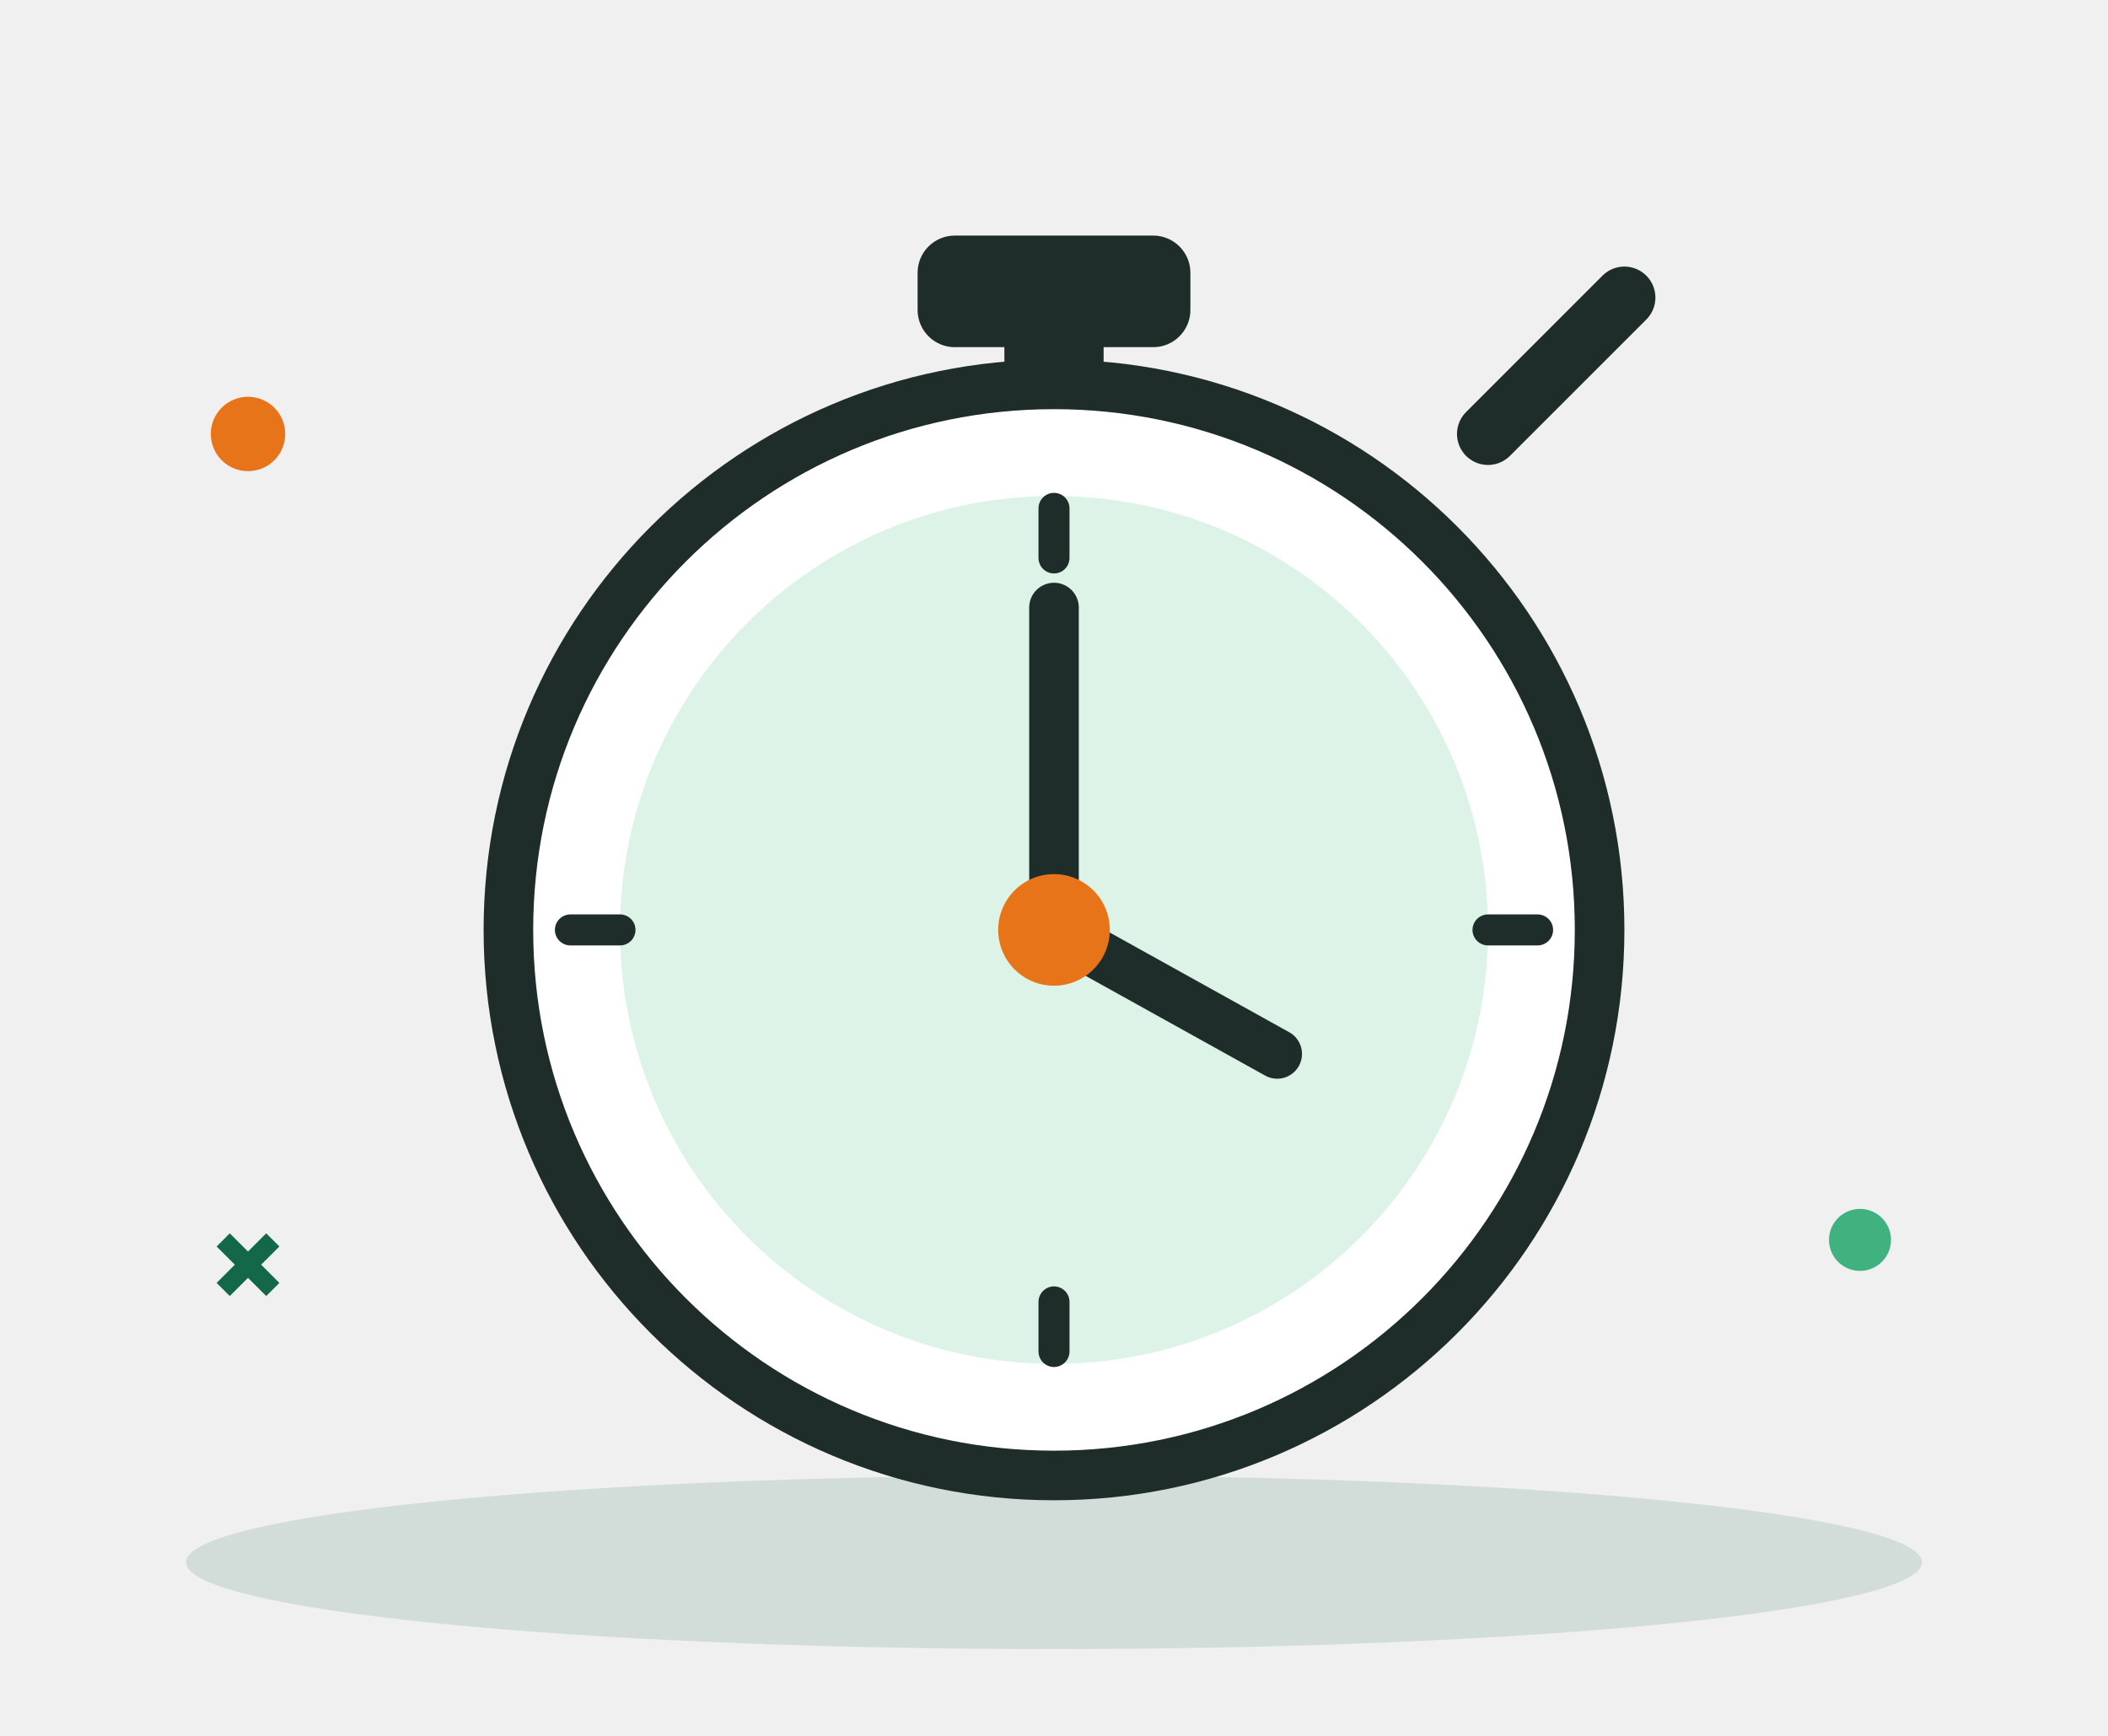
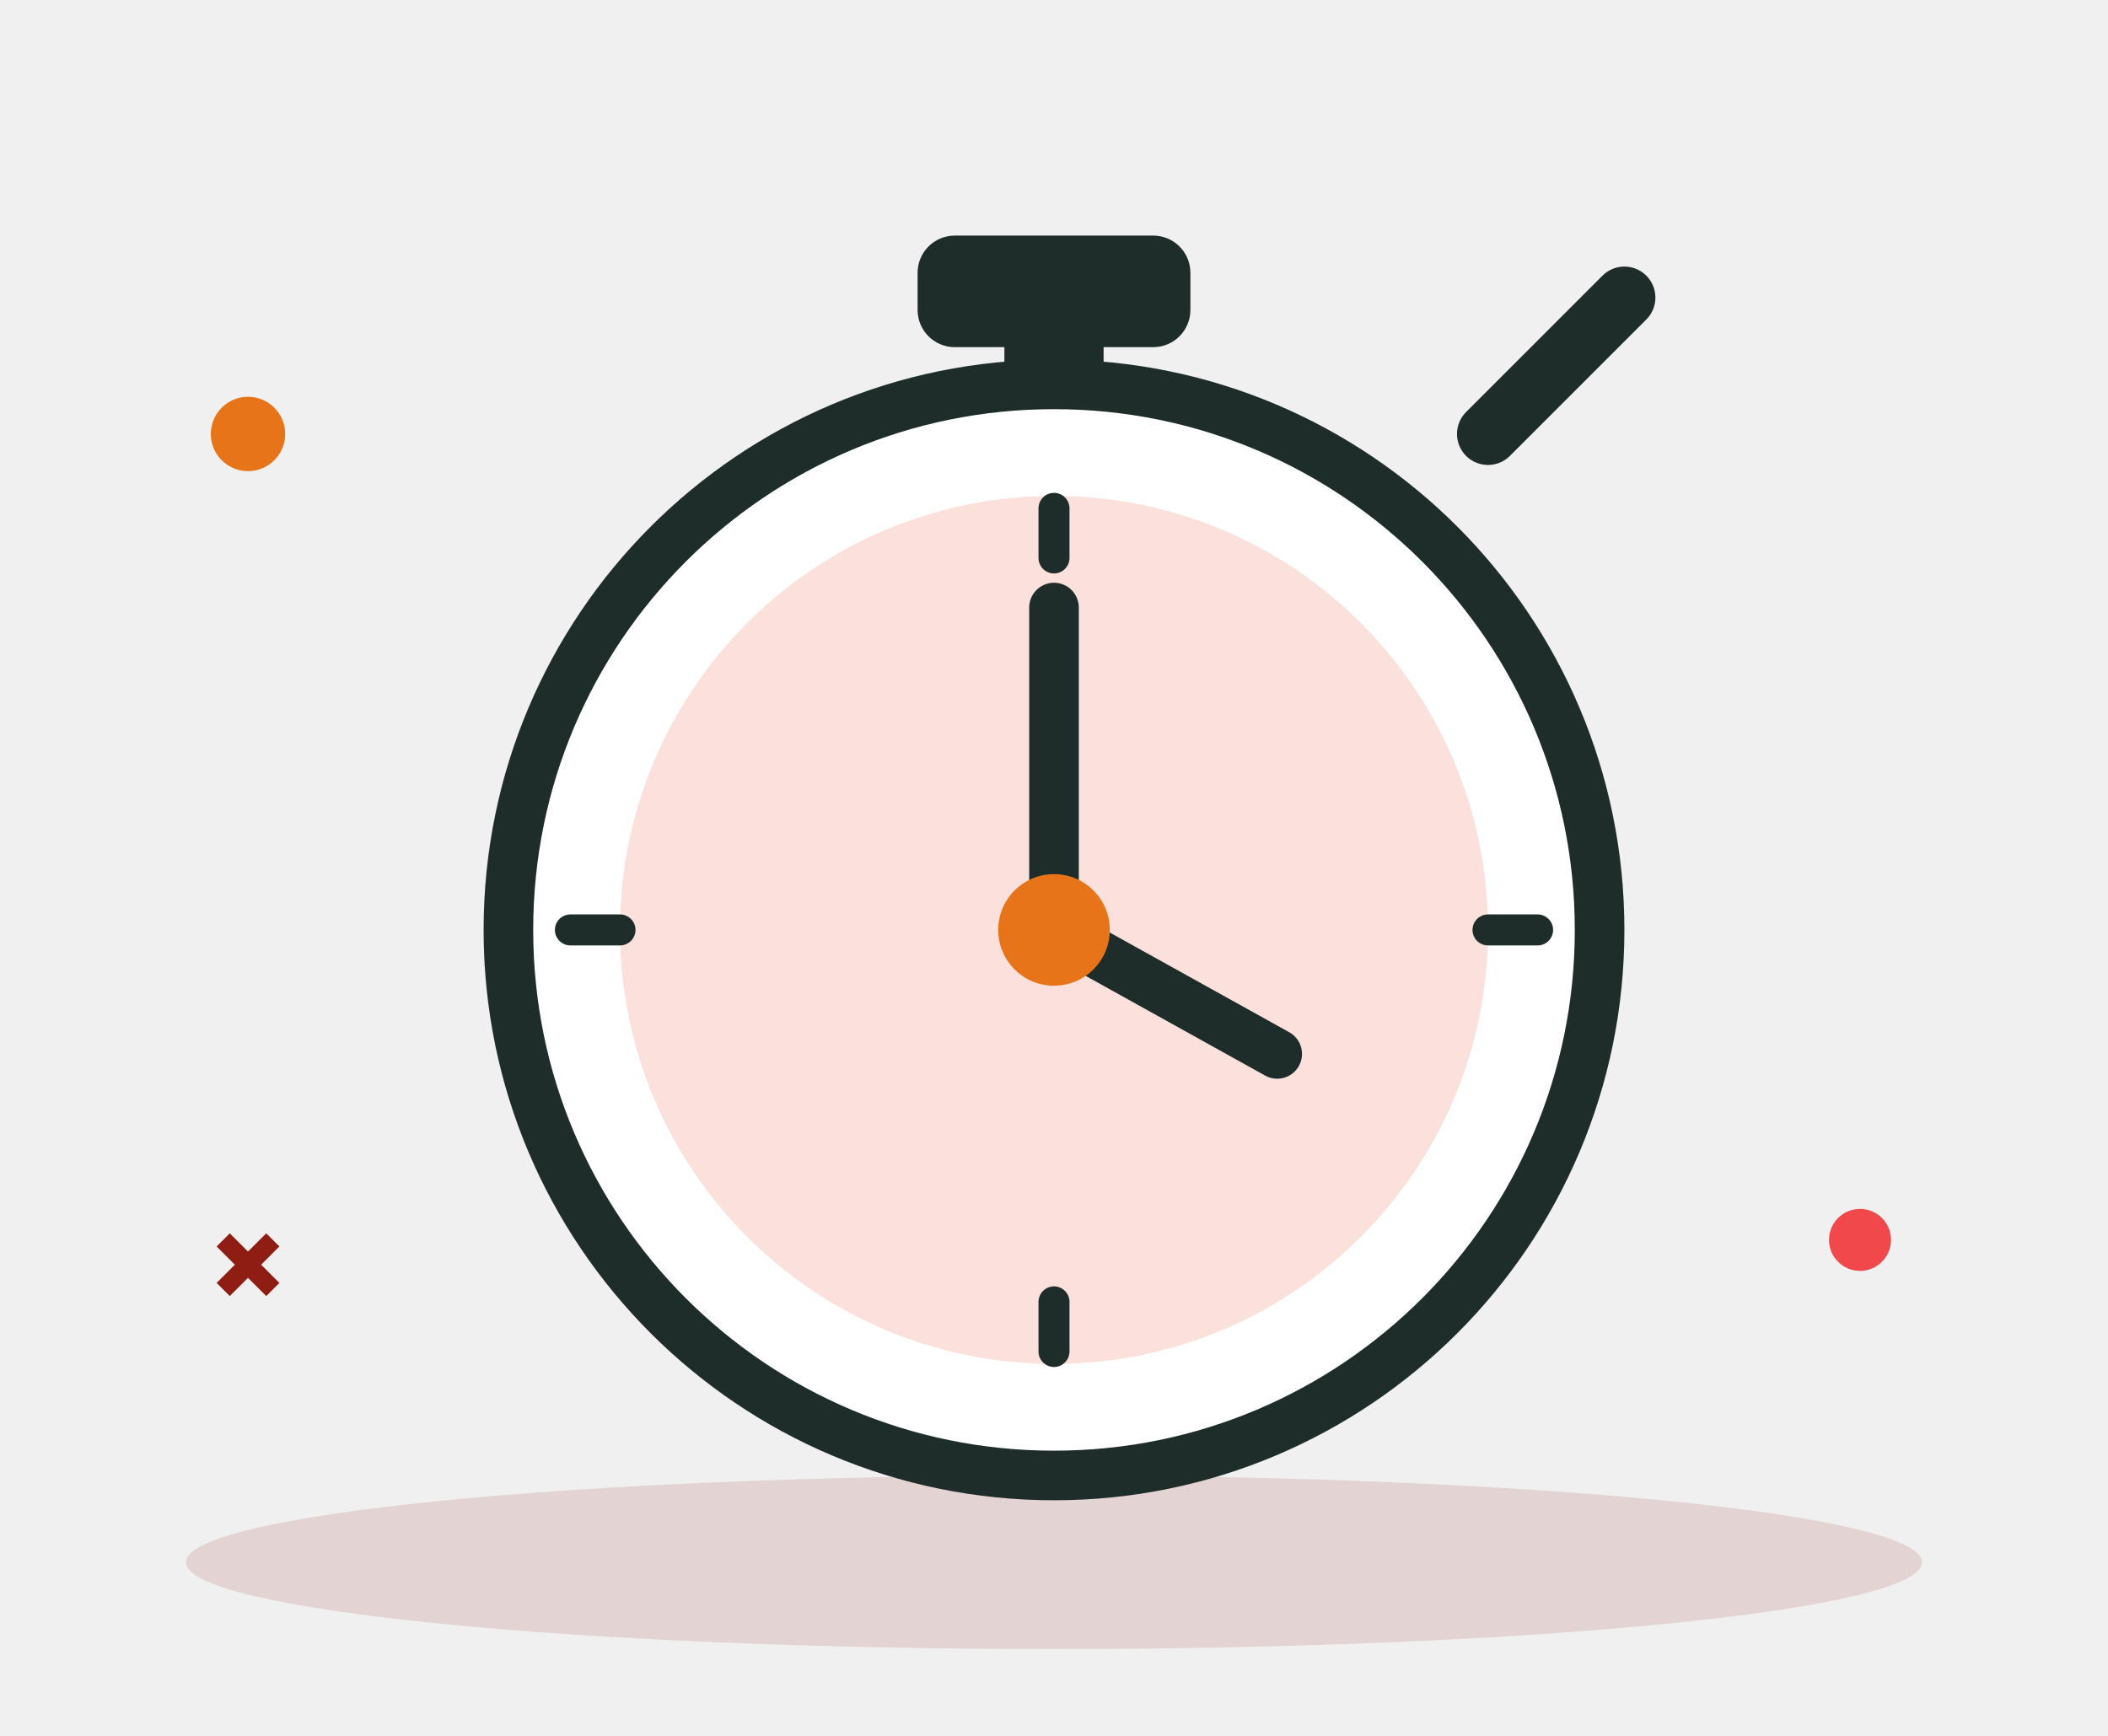
<svg xmlns="http://www.w3.org/2000/svg" viewBox="0 0 340 280">
  <defs>
    <linearGradient id="s" x1="0" y1="0" x2="0" y2="1">
-       <stop offset="0" stop-color="#3FB27F" />
-       <stop offset="1" stop-color="#14684A" />
+       <stop offset="0" stop-color="#F0484B" />
+       <stop offset="1" stop-color="#8F1D14" />
    </linearGradient>
  </defs>
-   <ellipse cx="170" cy="252" rx="140" ry="14" fill="#14684A" opacity=".14" />
+   <ellipse cx="170" cy="252" rx="140" ry="14" fill="#8F1D14" opacity=".14" />
  <rect x="148" y="38" width="44" height="18" rx="6" fill="#1F2D2A" />
  <rect x="162" y="52" width="16" height="22" fill="#1F2D2A" />
  <circle cx="170" cy="150" r="88" fill="#fff" stroke="#1F2D2A" stroke-width="8" />
-   <circle cx="170" cy="150" r="70" fill="#DDF3E7" />
+   <circle cx="170" cy="150" r="70" fill="#FBE0DC" />
  <path d="M170 150V98M170 150l36 20" stroke="#1F2D2A" stroke-width="8" stroke-linecap="round" />
  <circle cx="170" cy="150" r="9" fill="#E8741A" />
  <path d="M170 90v-8M170 218v-8M92 150h8M240 150h8" stroke="#1F2D2A" stroke-width="5" stroke-linecap="round" />
  <path d="M240 70l22-22" stroke="#1F2D2A" stroke-width="10" stroke-linecap="round" />
  <circle cx="40" cy="70" r="6" fill="#E8741A" />
-   <circle cx="300" cy="200" r="5" fill="#3FB27F" />
-   <path d="M36 200l8 8m0-8l-8 8" stroke="#14684A" stroke-width="3" />
+   <circle cx="300" cy="200" r="5" fill="#F0484B" />
+   <path d="M36 200l8 8m0-8l-8 8" stroke="#8F1D14" stroke-width="3" />
</svg>
